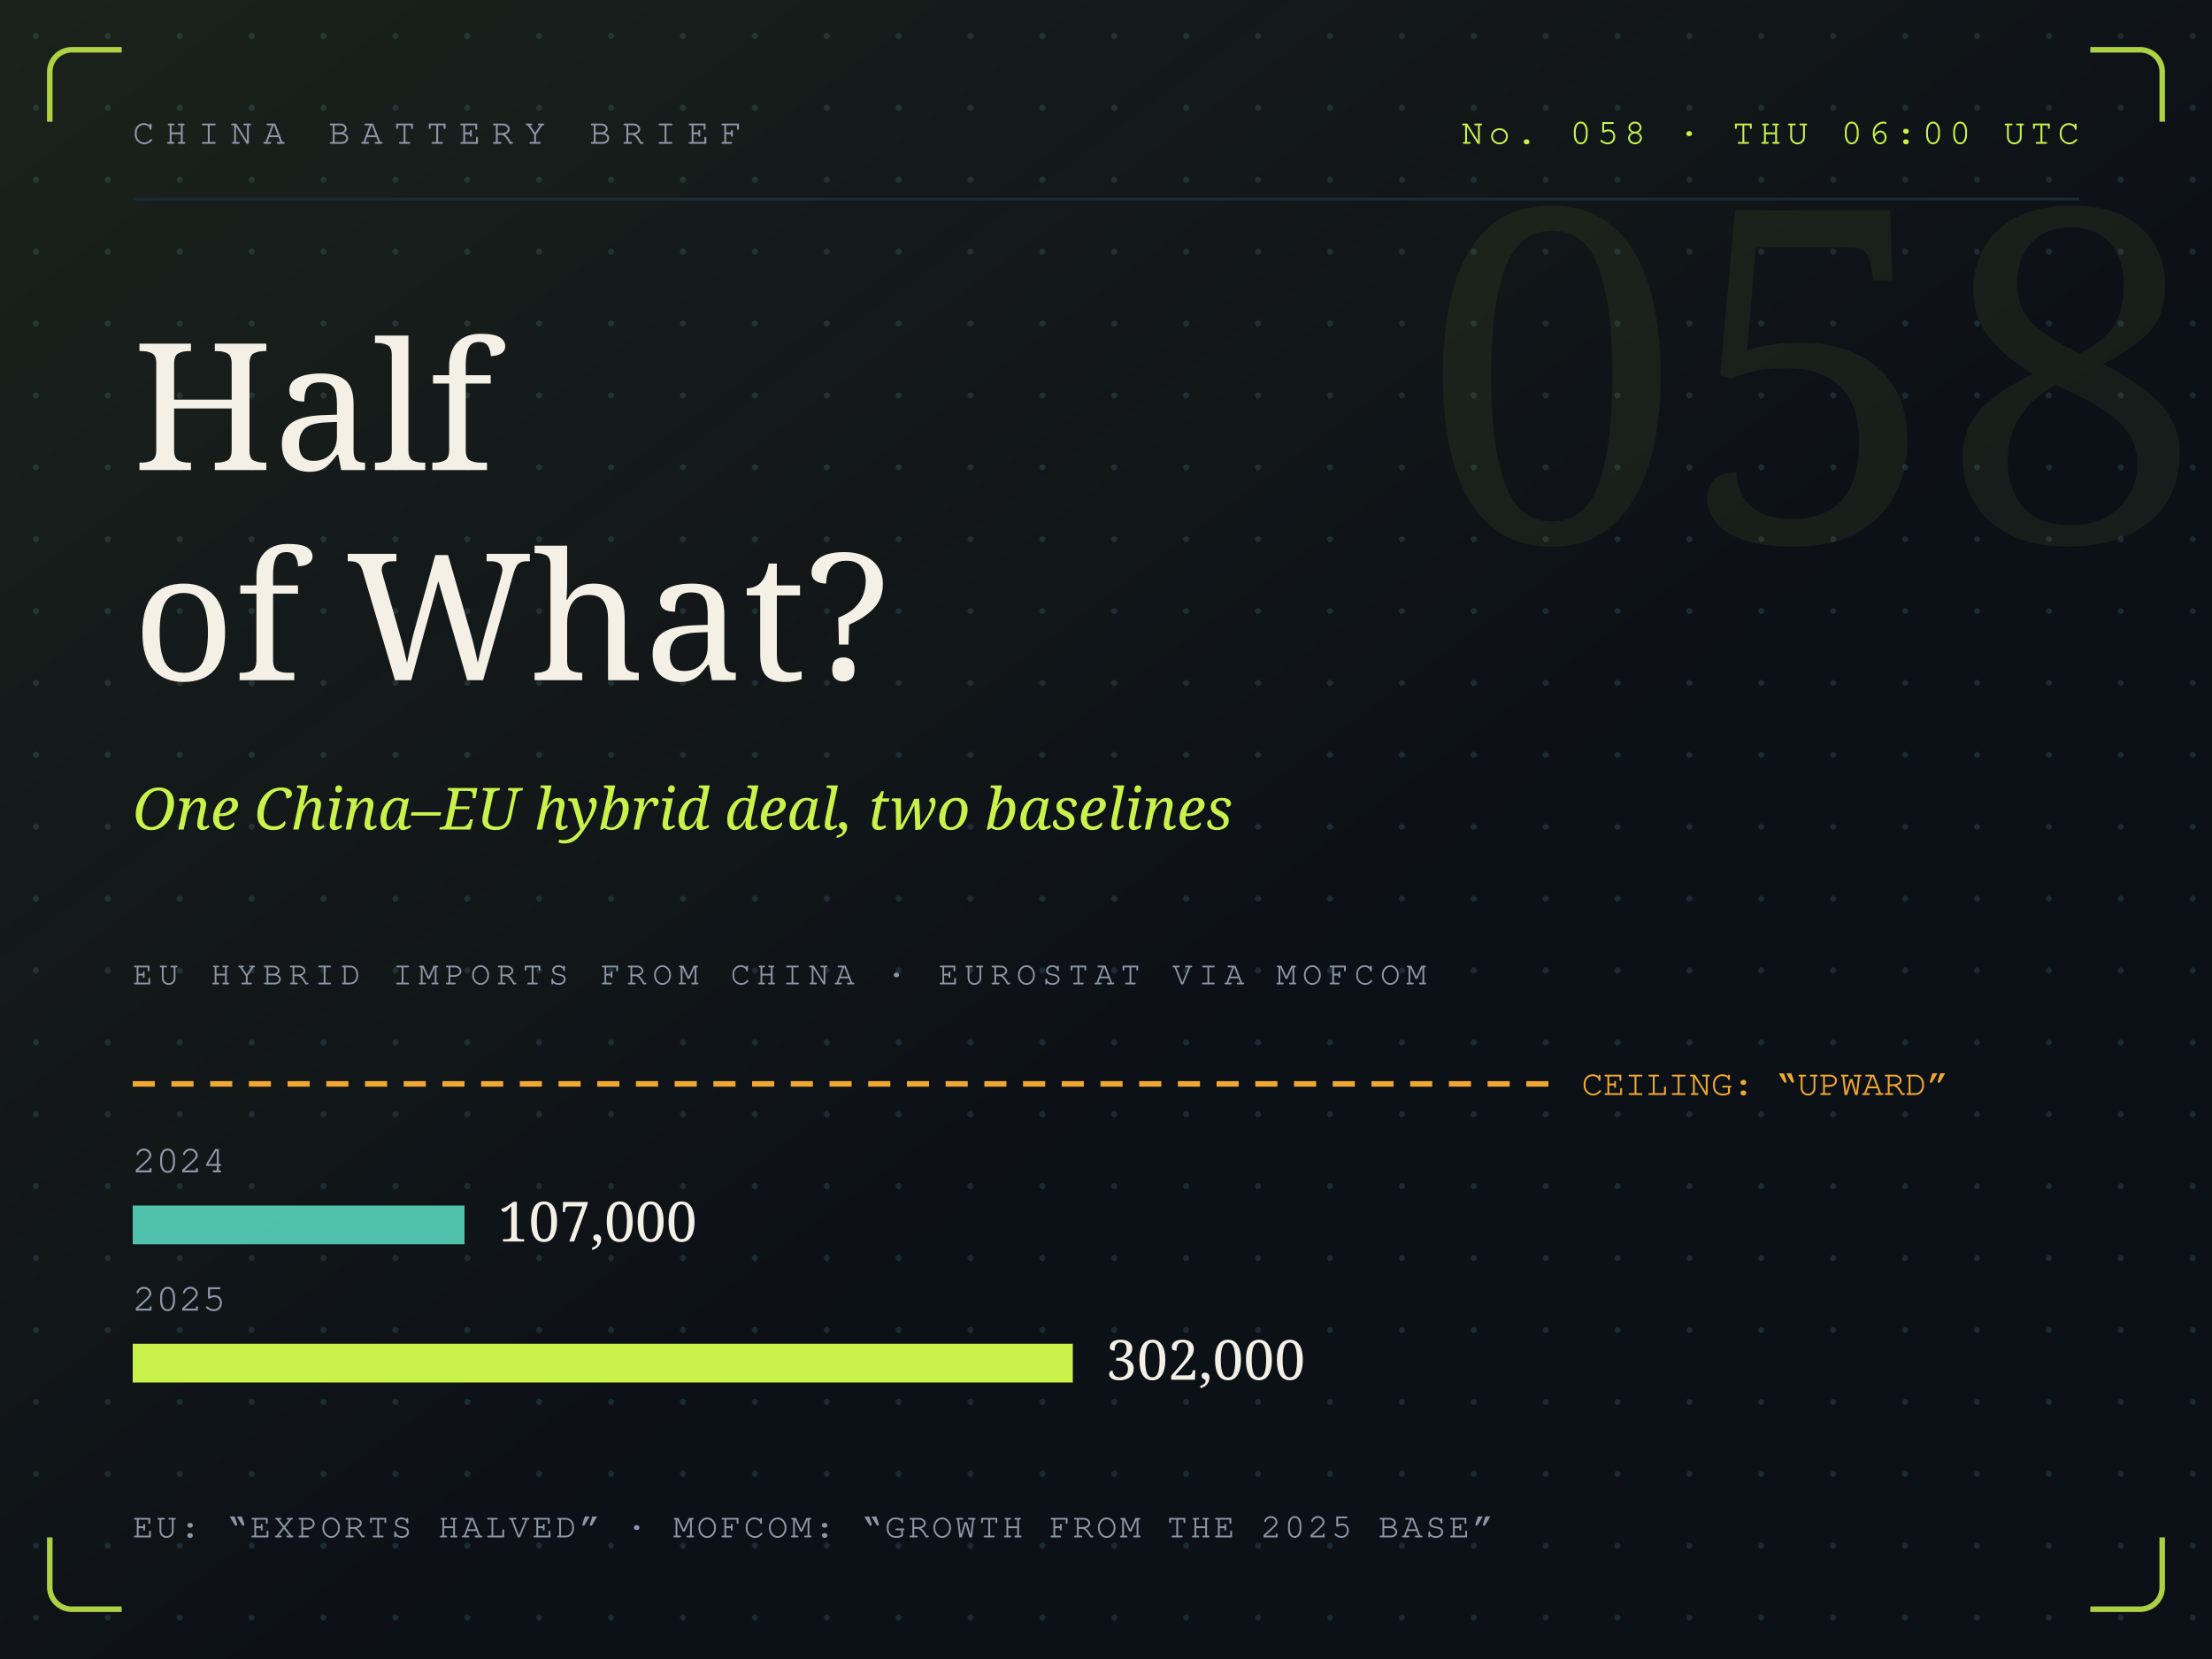
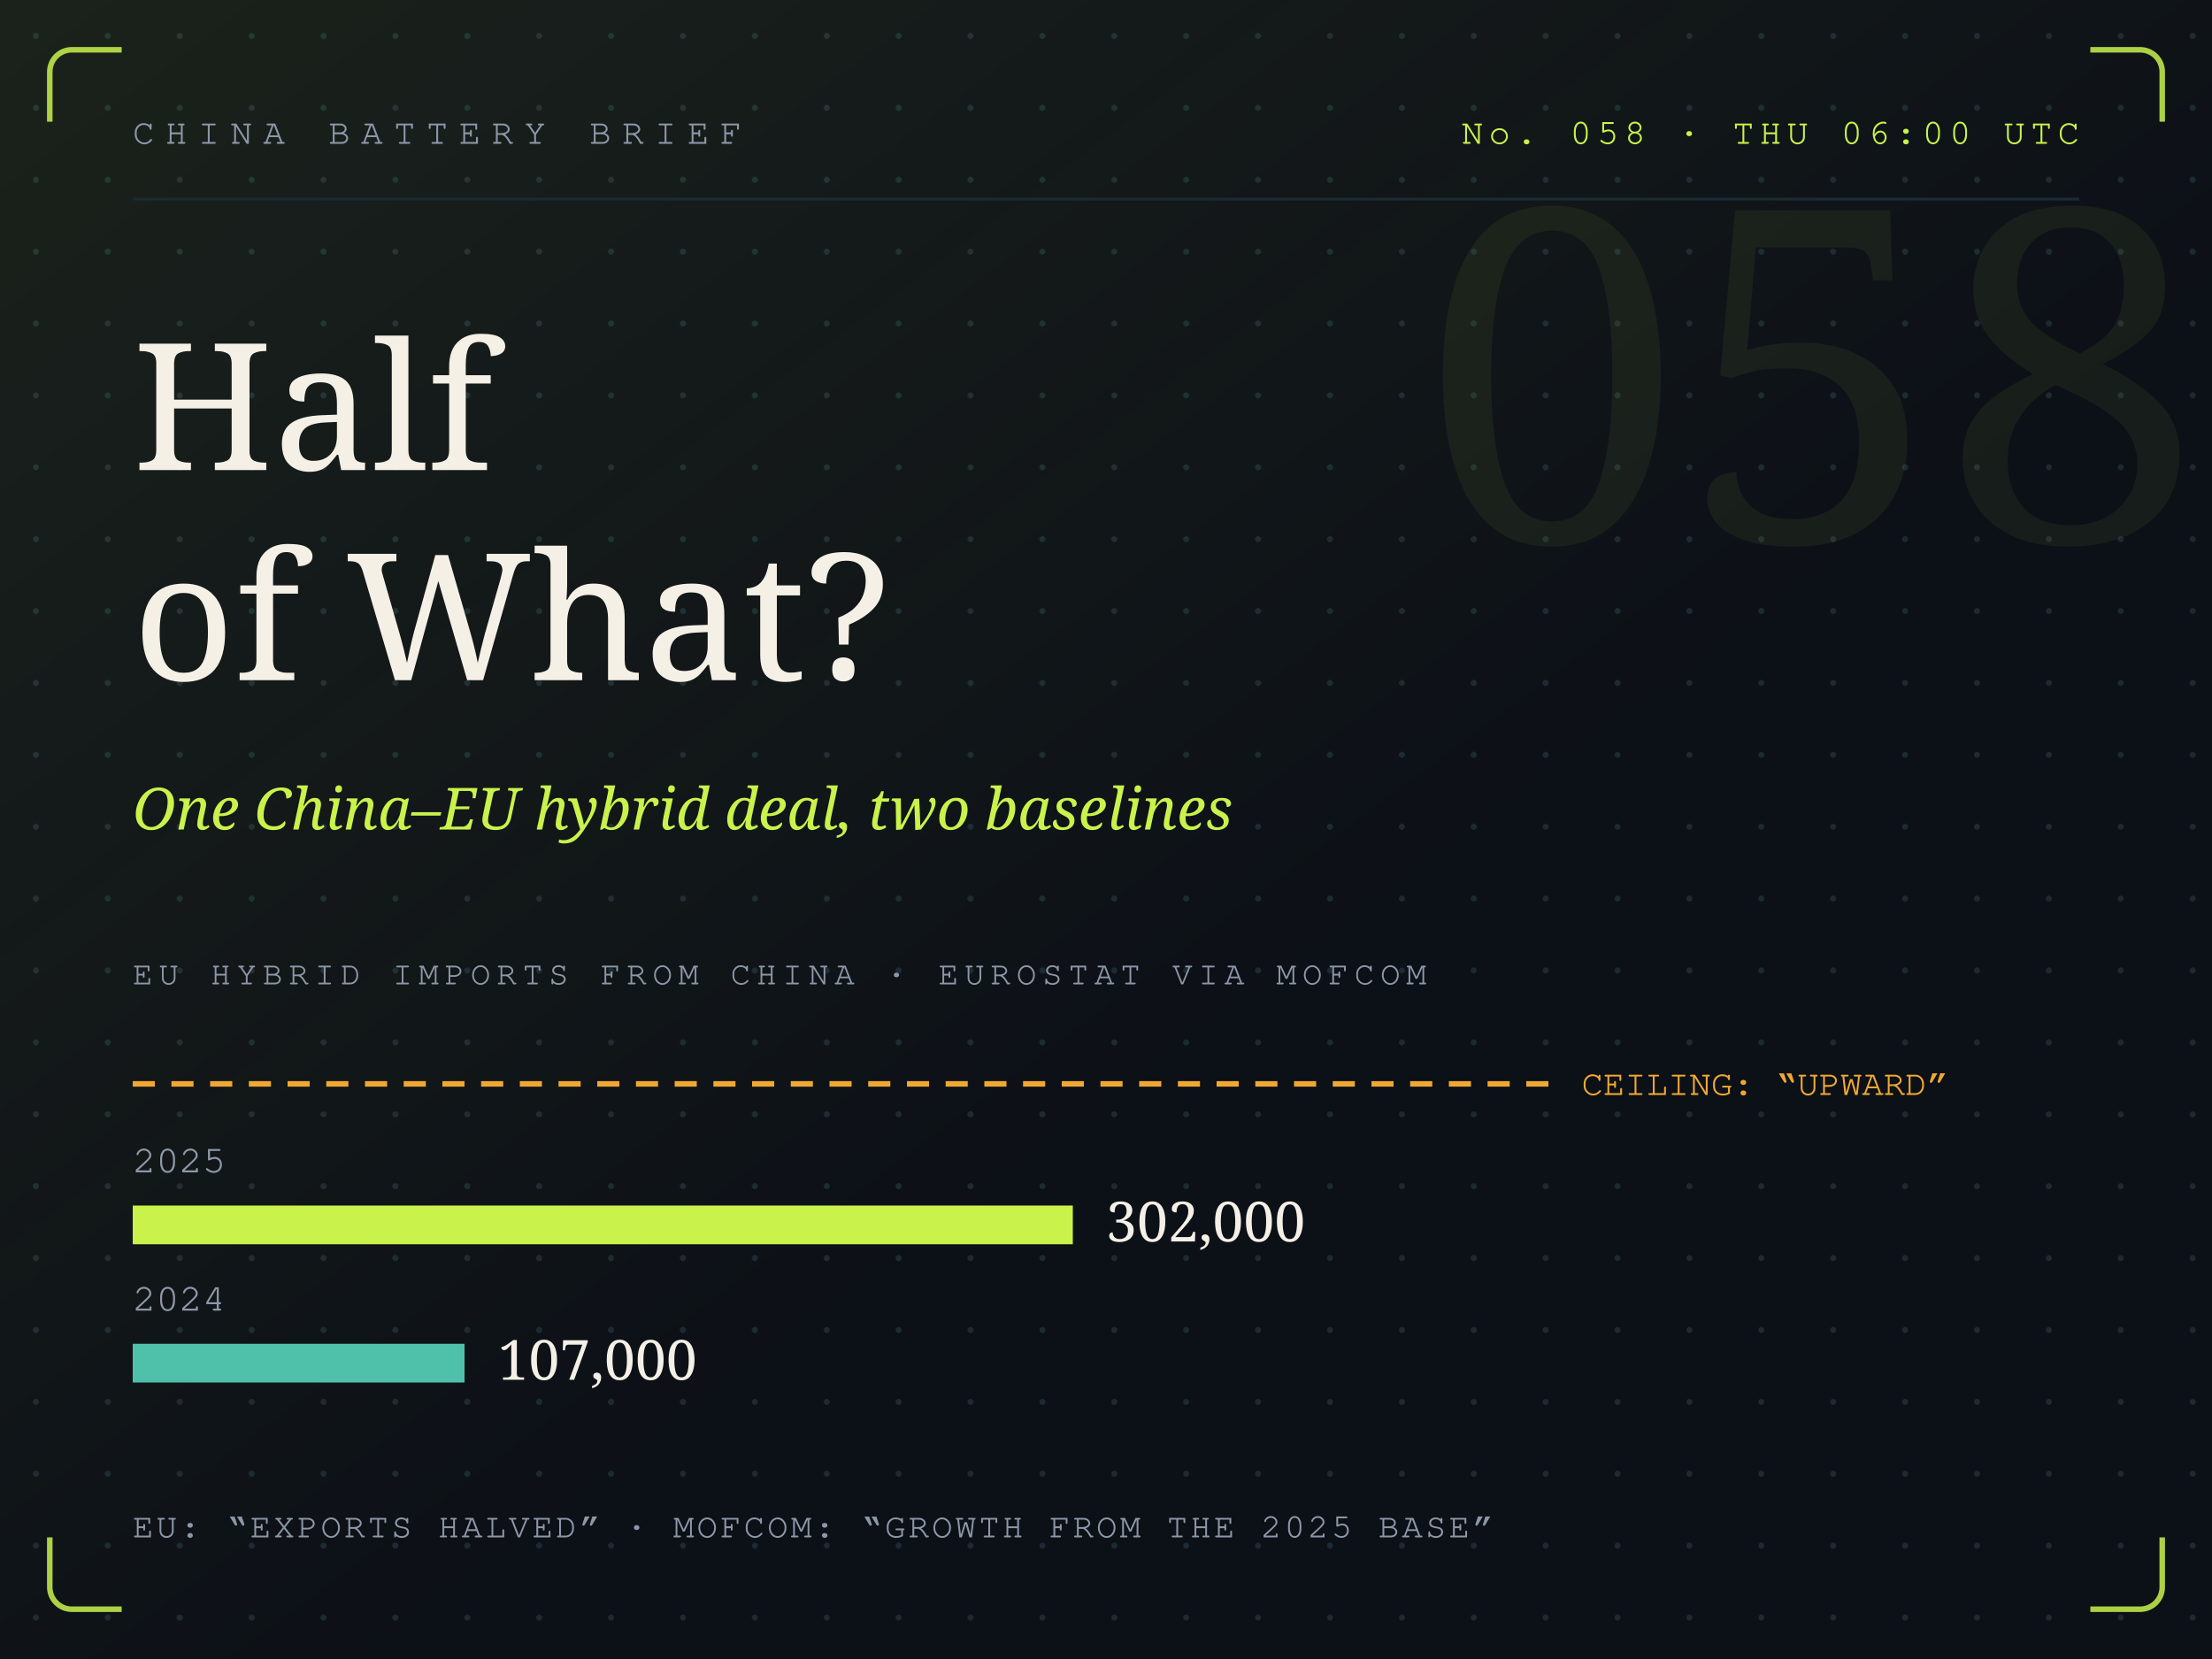
<svg xmlns="http://www.w3.org/2000/svg" width="800" height="600" viewBox="0 0 800 600" role="img" aria-label="Cover 058 — Half of What? The China–EU Hybrid Deal in Two Baselines">
  <defs>
    <pattern id="dots" width="26" height="26" patternUnits="userSpaceOnUse">
      <circle cx="13" cy="13" r="1.1" fill="#1B2A33" />
    </pattern>
    <linearGradient id="glow" x1="0" y1="0" x2="1" y2="1">
      <stop offset="0" stop-color="#C9F24B" stop-opacity="0.08" />
      <stop offset="0.6" stop-color="#C9F24B" stop-opacity="0" />
    </linearGradient>
  </defs>
  <rect width="800" height="600" fill="#0C1017" />
  <rect width="800" height="600" fill="url(#dots)" />
  <rect width="800" height="600" fill="url(#glow)" />
  <text x="796" y="196" text-anchor="end" font-family="Georgia,serif" font-size="168" fill="#C9F24B" opacity="0.06">058</text>
  <g stroke="#C9F24B" stroke-width="2" opacity="0.85">
    <path d="M18 44 V26 a8 8 0 0 1 8 -8 H44" fill="none" />
    <path d="M782 44 V26 a8 8 0 0 0 -8 -8 H756" fill="none" />
    <path d="M18 556 V574 a8 8 0 0 0 8 8 H44" fill="none" />
    <path d="M782 556 V574 a8 8 0 0 1 -8 8 H756" fill="none" />
  </g>
  <text x="48" y="52" font-family="Courier,monospace" font-size="13" letter-spacing="4" fill="#8E97A8">CHINA BATTERY BRIEF</text>
  <text x="752" y="52" text-anchor="end" font-family="Courier,monospace" font-size="13" letter-spacing="2" fill="#C9F24B">No. 058 · THU 06:00 UTC</text>
  <line x1="48" y1="72" x2="752" y2="72" stroke="#1B2A33" stroke-width="1" />
  <text x="48" y="170" font-family="Georgia,serif" font-size="64" fill="#F4F0E6">Half</text>
  <text x="48" y="246" font-family="Georgia,serif" font-size="64" fill="#F4F0E6">of What?</text>
  <text x="48" y="300" font-family="Georgia,serif" font-style="italic" font-size="21" fill="#C9F24B">One China–EU hybrid deal, two baselines</text>
  <text x="48" y="356" font-family="Courier,monospace" font-size="12" letter-spacing="2.2" fill="#8E97A8">EU HYBRID IMPORTS FROM CHINA · EUROSTAT VIA MOFCOM</text>
-   <rect x="48" y="436" width="120" height="14" fill="#5ADFC3" opacity="0.85" />
-   <text x="48" y="424" font-family="Courier,monospace" font-size="14" fill="#8E97A8">2024</text>
-   <text x="180" y="449" font-family="Georgia,serif" font-size="20" fill="#F4F0E6">107,000</text>
-   <rect x="48" y="486" width="340" height="14" fill="#C9F24B" />
-   <text x="48" y="474" font-family="Courier,monospace" font-size="14" fill="#8E97A8">2025</text>
-   <text x="400" y="499" font-family="Georgia,serif" font-size="20" fill="#F4F0E6">302,000</text>
+   <rect x="48" y="436" width="340" height="14" fill="#C9F24B" />
+   <text x="48" y="424" font-family="Courier,monospace" font-size="14" fill="#8E97A8">2025</text>
+   <text x="400" y="449" font-family="Georgia,serif" font-size="20" fill="#F4F0E6">302,000</text>
+   <rect x="48" y="486" width="120" height="14" fill="#5ADFC3" opacity="0.85" />
+   <text x="48" y="474" font-family="Courier,monospace" font-size="14" fill="#8E97A8">2024</text>
+   <text x="180" y="499" font-family="Georgia,serif" font-size="20" fill="#F4F0E6">107,000</text>
  <line x1="48" y1="392" x2="560" y2="392" stroke="#F0A832" stroke-width="2" stroke-dasharray="8 6" />
  <text x="572" y="396" font-family="Courier,monospace" font-size="13" fill="#F0A832">CEILING: “UPWARD”</text>
  <text x="48" y="556" font-family="Courier,monospace" font-size="12.5" letter-spacing="1" fill="#8E97A8">EU: “EXPORTS HALVED” · MOFCOM: “GROWTH FROM THE 2025 BASE”</text>
</svg>
